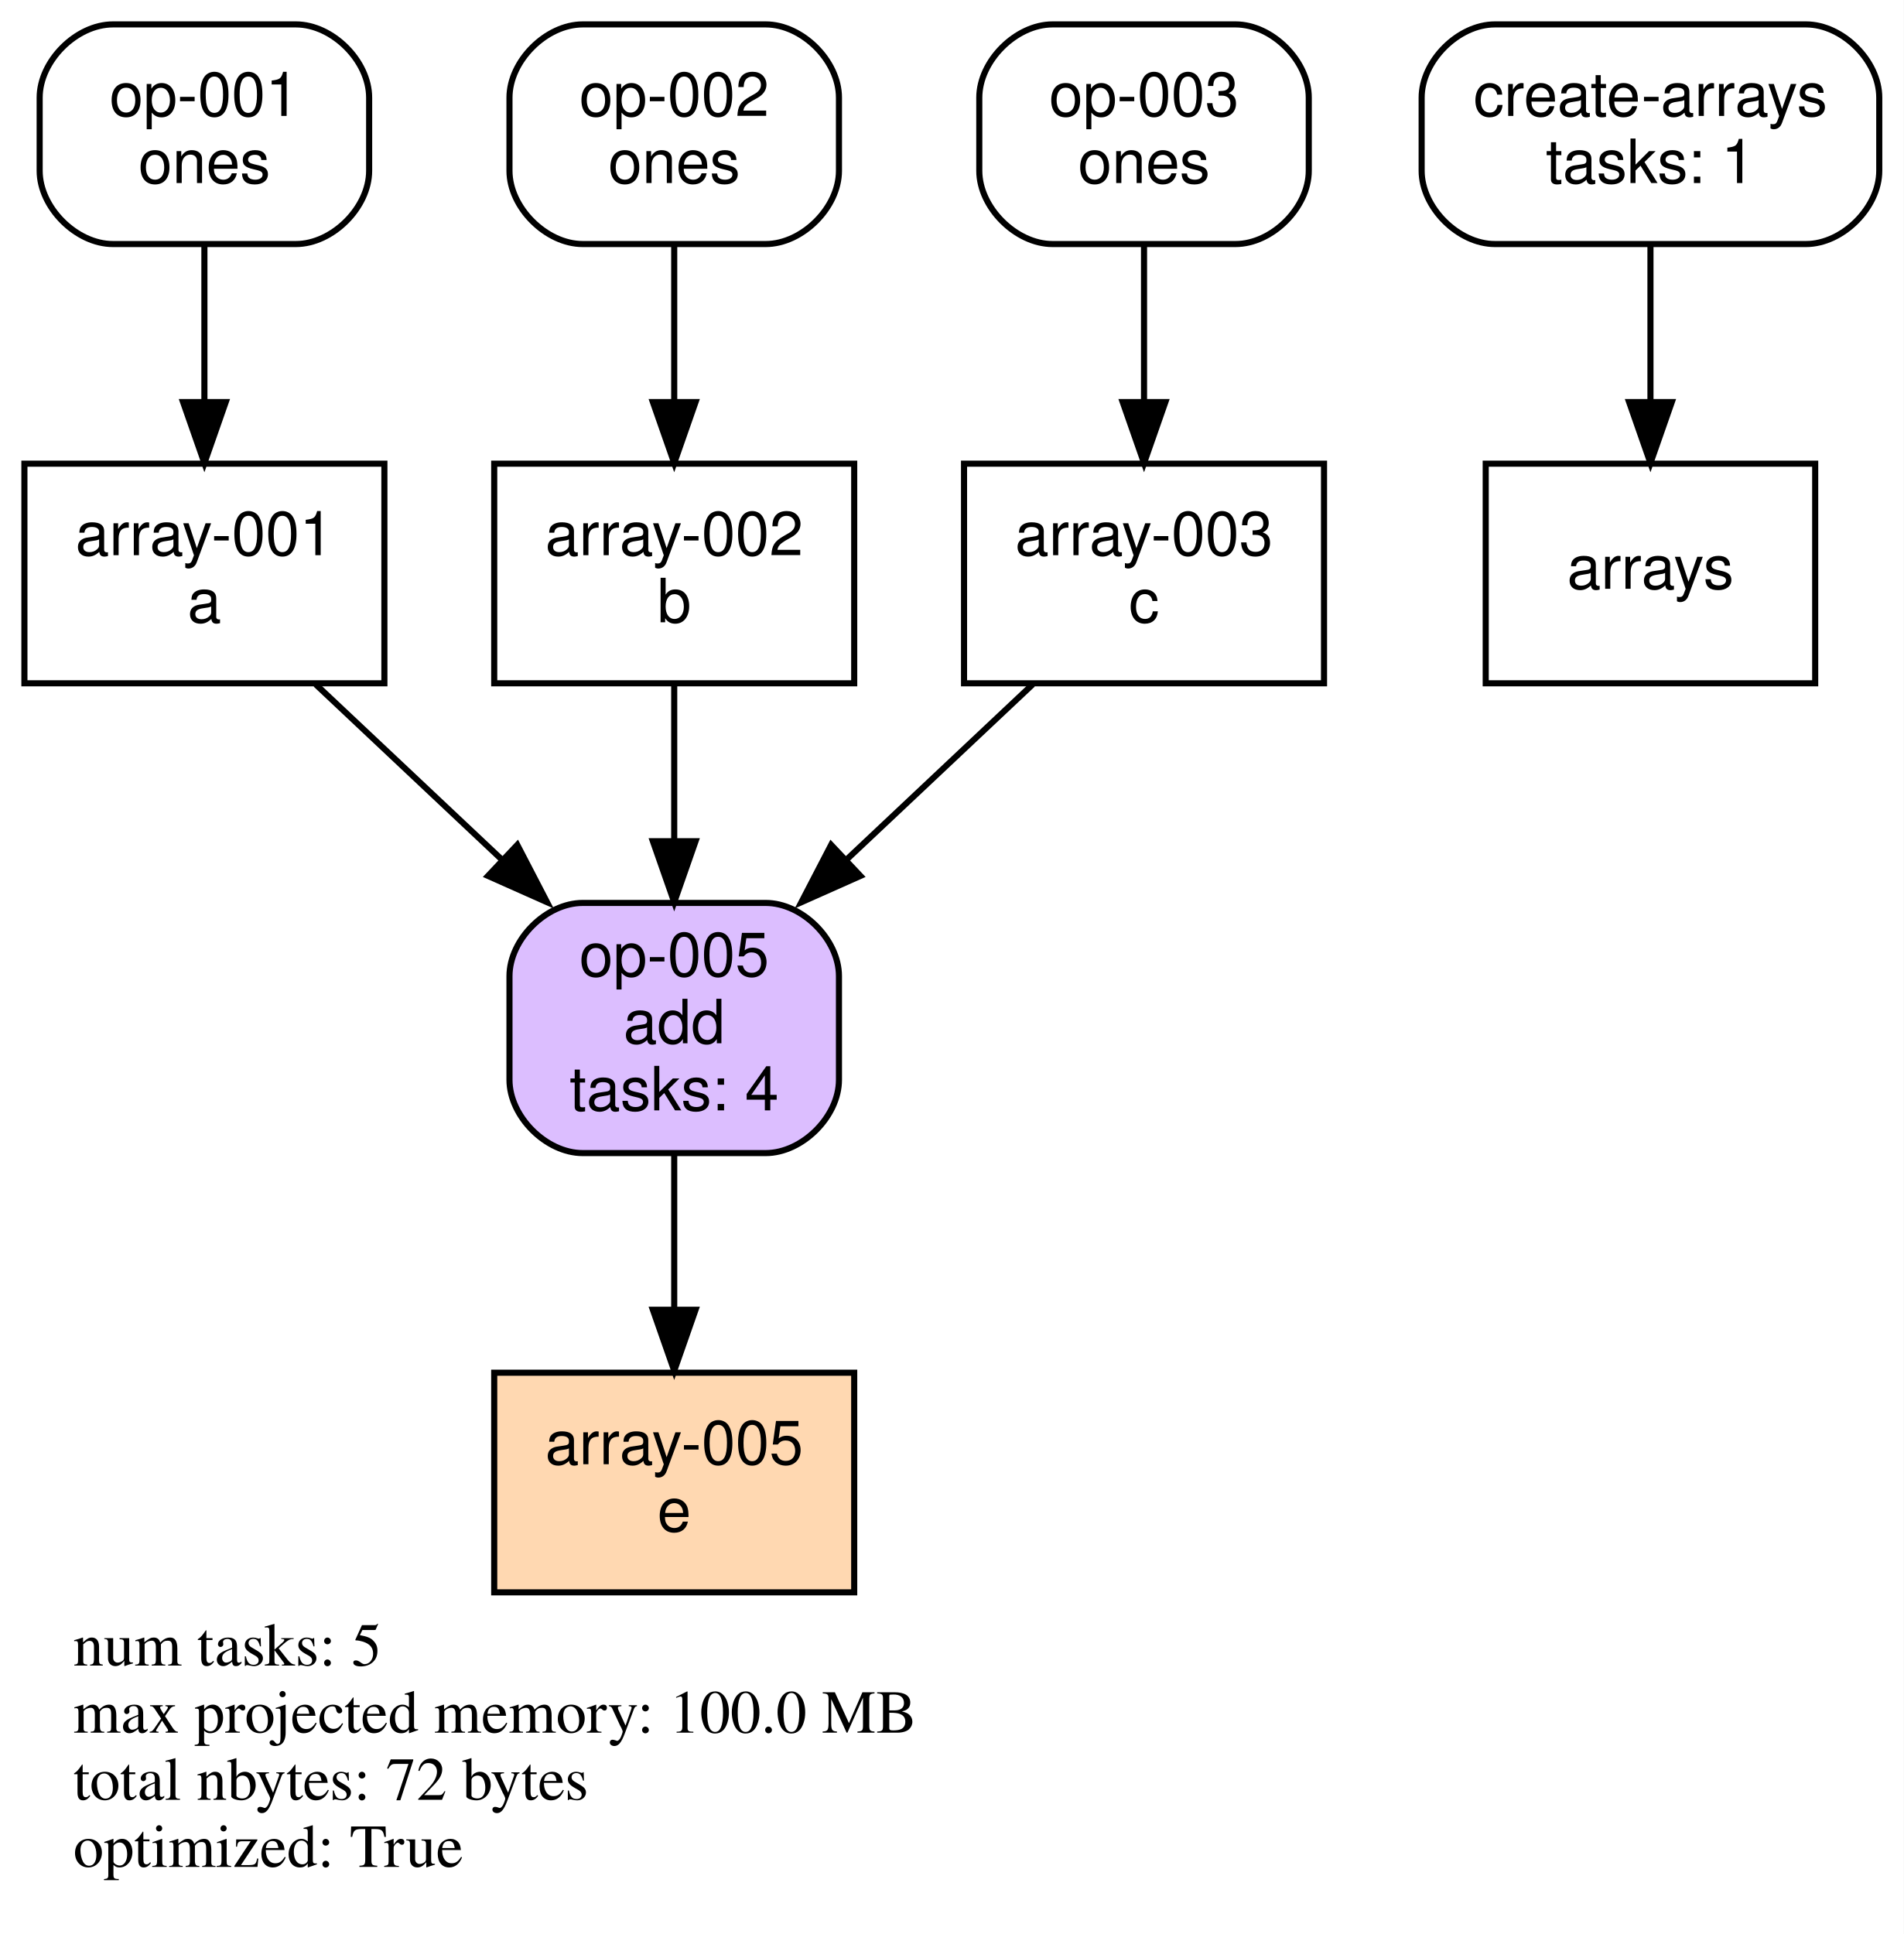
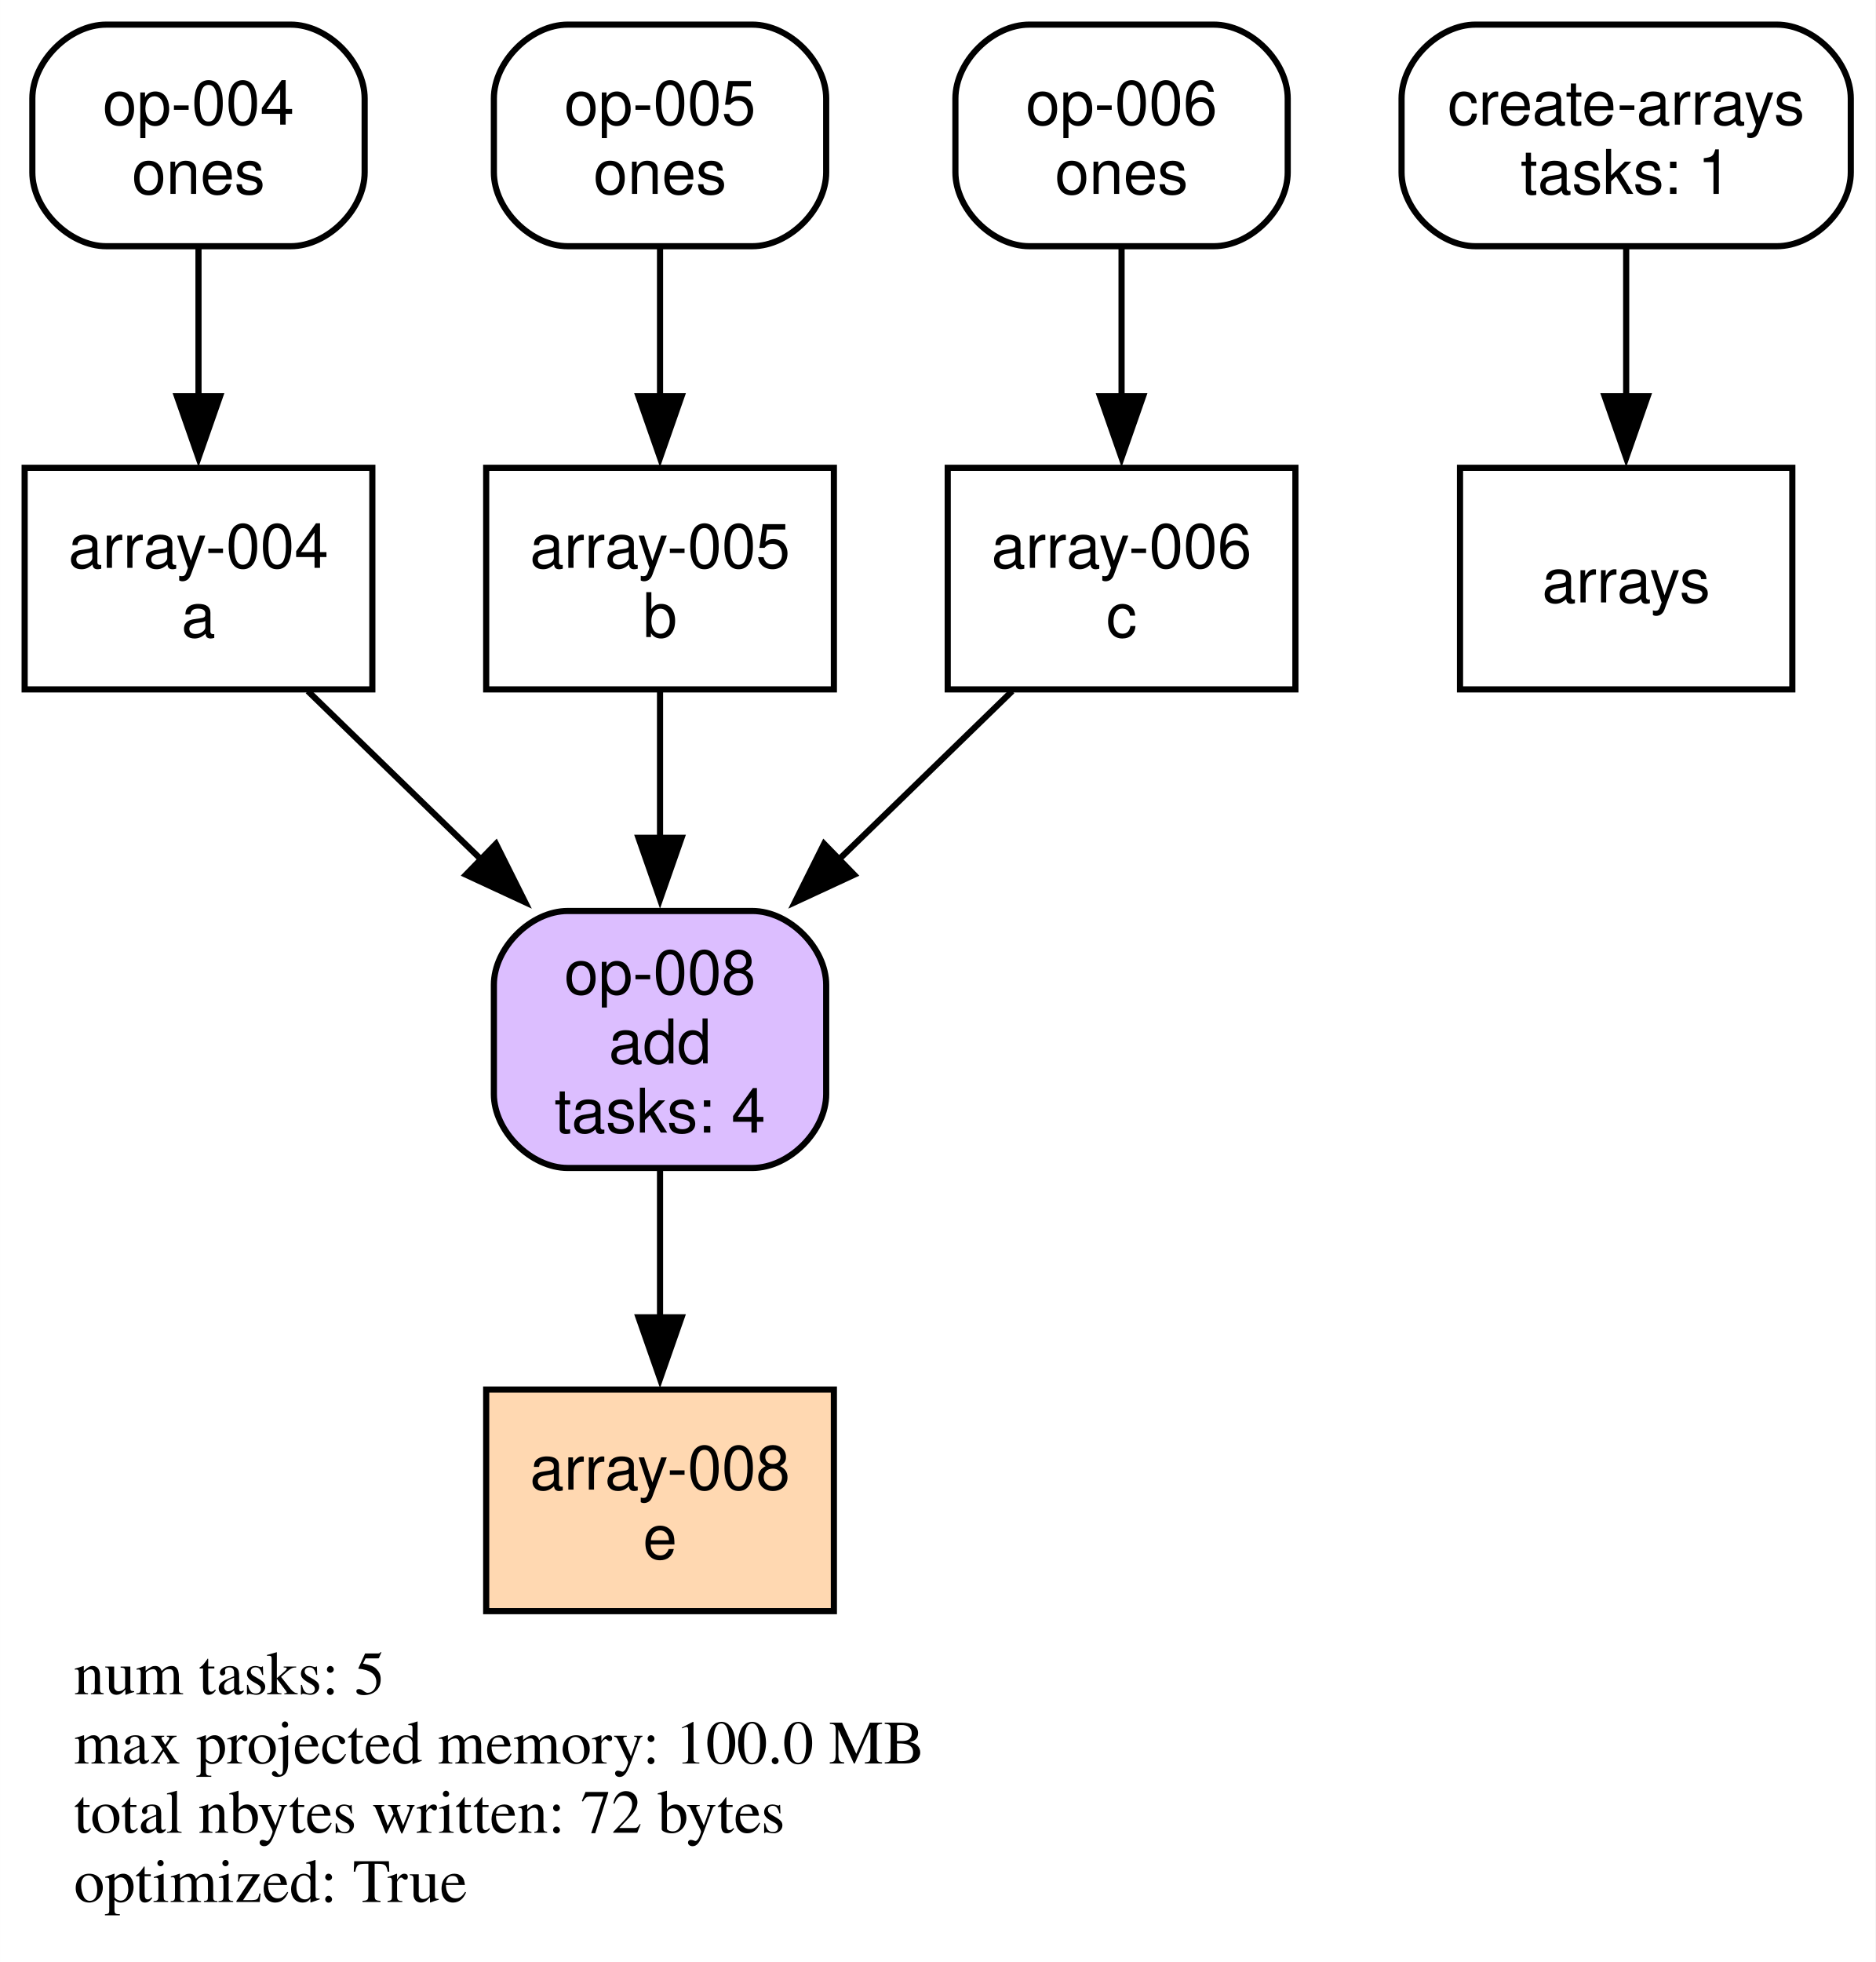
- <svg xmlns="http://www.w3.org/2000/svg" xmlns:xlink="http://www.w3.org/1999/xlink" width="312pt" height="317pt" viewBox="0.00 0.00 312.00 317.00">
-   <g id="graph0" class="graph" transform="scale(1 1) rotate(0) translate(4 313)">
-     <polygon fill="white" stroke="transparent" points="-4,4 -4,-313 308,-313 308,4 -4,4" />
-     <text text-anchor="start" x="8" y="-40" font-family="Times,serif" font-size="10.00">num tasks: 5</text>
-     <text text-anchor="start" x="8" y="-29" font-family="Times,serif" font-size="10.00">max projected memory: 100.0 MB</text>
-     <text text-anchor="start" x="8" y="-18" font-family="Times,serif" font-size="10.00">total nbytes: 72 bytes</text>
-     <text text-anchor="start" x="8" y="-7" font-family="Times,serif" font-size="10.00">optimized: True</text>
+ <svg xmlns="http://www.w3.org/2000/svg" xmlns:xlink="http://www.w3.org/1999/xlink" width="305pt" height="319pt" viewBox="0.00 0.00 304.75 318.75">
+   <g id="graph0" class="graph" transform="scale(1 1) rotate(0) translate(4 314.75)">
+     <polygon fill="white" stroke="none" points="-4,4 -4,-314.75 300.75,-314.75 300.75,4 -4,4" />
+     <text text-anchor="start" x="8" y="-39.5" font-family="Times,serif" font-size="10.00">num tasks: 5</text>
+     <text text-anchor="start" x="8" y="-28.25" font-family="Times,serif" font-size="10.00">max projected memory: 100.0 MB</text>
+     <text text-anchor="start" x="8" y="-17" font-family="Times,serif" font-size="10.00">total nbytes written: 72 bytes</text>
+     <text text-anchor="start" x="8" y="-5.75" font-family="Times,serif" font-size="10.00">optimized: True</text>
    <g id="node1" class="node">
      <g id="a_node1">
-         <a xlink:title="name: op-001&#10;op: full&#10;calls: &lt;module&gt; -&gt; ones -&gt; full&#10;line: 1 in &lt;module&gt;">
-           <path fill="none" stroke="black" d="M44.5,-309C44.5,-309 14.5,-309 14.5,-309 8.5,-309 2.5,-303 2.5,-297 2.5,-297 2.5,-285 2.5,-285 2.5,-279 8.5,-273 14.5,-273 14.5,-273 44.5,-273 44.5,-273 50.5,-273 56.5,-279 56.5,-285 56.5,-285 56.5,-297 56.5,-297 56.5,-303 50.5,-309 44.5,-309" />
-           <text text-anchor="middle" x="29.5" y="-294" font-family="Helvetica,sans-Serif" font-size="10.00">op-001</text>
-           <text text-anchor="middle" x="29.5" y="-283" font-family="Helvetica,sans-Serif" font-size="10.00">ones</text>
+         <a xlink:title="name: op-004&#10;op: full&#10;calls: &lt;module&gt; -&gt; ones -&gt; full&#10;line: 1 in &lt;module&gt;">
+           <path fill="none" stroke="black" d="M43.25,-310.75C43.25,-310.75 13.25,-310.75 13.25,-310.75 7.25,-310.75 1.25,-304.75 1.25,-298.75 1.25,-298.75 1.25,-286.75 1.25,-286.75 1.25,-280.75 7.25,-274.75 13.25,-274.75 13.25,-274.75 43.25,-274.75 43.25,-274.75 49.25,-274.75 55.25,-280.75 55.25,-286.75 55.25,-286.75 55.25,-298.75 55.25,-298.75 55.25,-304.75 49.25,-310.75 43.25,-310.75" />
+           <text text-anchor="middle" x="28.25" y="-294.5" font-family="Helvetica,sans-Serif" font-size="10.00">op-004</text>
+           <text text-anchor="middle" x="28.25" y="-283.25" font-family="Helvetica,sans-Serif" font-size="10.00">ones</text>
        </a>
      </g>
    </g>
    <g id="node2" class="node">
      <g id="a_node2">
-         <a xlink:title="name: array-001&#10;variable: a&#10;shape: (3, 3)&#10;chunks: (2, 2)&#10;dtype: float64&#10;chunk memory: 32 bytes">
-           <polygon fill="none" stroke="black" points="59,-237 0,-237 0,-201 59,-201 59,-237" />
-           <text text-anchor="middle" x="29.5" y="-222" font-family="Helvetica,sans-Serif" font-size="10.00">array-001</text>
-           <text text-anchor="middle" x="29.5" y="-211" font-family="Helvetica,sans-Serif" font-size="10.00">a</text>
+         <a xlink:title="name: array-004&#10;variable: a&#10;shape: (3, 3)&#10;chunks: (2, 2)&#10;dtype: float64&#10;chunk memory: 8 bytes">
+           <polygon fill="none" stroke="black" points="56.5,-238.75 0,-238.75 0,-202.75 56.5,-202.75 56.5,-238.75" />
+           <text text-anchor="middle" x="28.25" y="-222.5" font-family="Helvetica,sans-Serif" font-size="10.00">array-004</text>
+           <text text-anchor="middle" x="28.25" y="-211.25" font-family="Helvetica,sans-Serif" font-size="10.00">a</text>
        </a>
      </g>
    </g>
    <g id="edge1" class="edge">
-       <path fill="none" stroke="black" d="M29.5,-272.7C29.5,-264.98 29.5,-255.71 29.5,-247.11" />
-       <polygon fill="black" stroke="black" points="33,-247.1 29.5,-237.1 26,-247.1 33,-247.1" />
+       <path fill="none" stroke="black" d="M28.25,-274.45C28.25,-267.16 28.25,-258.48 28.25,-250.29" />
+       <polygon fill="black" stroke="black" points="31.75,-250.37 28.25,-240.37 24.75,-250.37 31.75,-250.37" />
    </g>
    <g id="node7" class="node">
      <g id="a_node7">
-         <a xlink:title="name: op-005&#10;op: blockwise&#10;projected memory: 100.0 MB&#10;tasks: 4&#10;num input blocks: (1, 1, 1)&#10;calls: &lt;module&gt; -&gt; add -&gt; elemwise -&gt; blockwise&#10;line: 1 in &lt;module&gt;">
-           <path fill="#dcbeff" stroke="black" d="M121.5,-165C121.5,-165 91.5,-165 91.5,-165 85.5,-165 79.5,-159 79.5,-153 79.5,-153 79.5,-136 79.5,-136 79.5,-130 85.5,-124 91.5,-124 91.5,-124 121.5,-124 121.5,-124 127.5,-124 133.5,-130 133.5,-136 133.5,-136 133.5,-153 133.5,-153 133.5,-159 127.5,-165 121.5,-165" />
-           <text text-anchor="middle" x="106.5" y="-153" font-family="Helvetica,sans-Serif" font-size="10.00">op-005</text>
-           <text text-anchor="middle" x="106.5" y="-142" font-family="Helvetica,sans-Serif" font-size="10.00">add</text>
-           <text text-anchor="middle" x="106.5" y="-131" font-family="Helvetica,sans-Serif" font-size="10.00">tasks: 4</text>
+         <a xlink:title="name: op-008&#10;op: blockwise&#10;projected memory: 100.0 MB&#10;tasks: 4&#10;num input blocks: (1, 1, 1)&#10;calls: &lt;module&gt; -&gt; add -&gt; elemwise -&gt; blockwise&#10;line: 1 in &lt;module&gt;">
+           <path fill="#dcbeff" stroke="black" d="M118.25,-166.75C118.25,-166.75 88.25,-166.75 88.25,-166.75 82.25,-166.75 76.25,-160.75 76.25,-154.75 76.25,-154.75 76.25,-137 76.25,-137 76.25,-131 82.25,-125 88.25,-125 88.25,-125 118.25,-125 118.25,-125 124.25,-125 130.25,-131 130.25,-137 130.25,-137 130.25,-154.75 130.25,-154.75 130.25,-160.75 124.25,-166.75 118.25,-166.75" />
+           <text text-anchor="middle" x="103.25" y="-153.25" font-family="Helvetica,sans-Serif" font-size="10.00">op-008</text>
+           <text text-anchor="middle" x="103.25" y="-142" font-family="Helvetica,sans-Serif" font-size="10.00">add</text>
+           <text text-anchor="middle" x="103.25" y="-130.75" font-family="Helvetica,sans-Serif" font-size="10.00">tasks: 4</text>
        </a>
      </g>
    </g>
    <g id="edge2" class="edge">
-       <path fill="none" stroke="black" d="M47.75,-200.82C56.82,-192.28 67.99,-181.76 78.15,-172.2" />
-       <polygon fill="black" stroke="black" points="80.78,-174.52 85.66,-165.12 75.98,-169.43 80.78,-174.52" />
+       <path fill="none" stroke="black" d="M46.02,-202.48C54.47,-194.28 64.77,-184.26 74.3,-175" />
+       <polygon fill="black" stroke="black" points="76.59,-177.66 81.33,-168.18 71.71,-172.64 76.59,-177.66" />
    </g>
    <g id="node3" class="node">
      <g id="a_node3">
-         <a xlink:title="name: op-002&#10;op: full&#10;calls: &lt;module&gt; -&gt; ones -&gt; full&#10;line: 1 in &lt;module&gt;">
-           <path fill="none" stroke="black" d="M121.5,-309C121.5,-309 91.5,-309 91.5,-309 85.5,-309 79.5,-303 79.5,-297 79.5,-297 79.5,-285 79.5,-285 79.5,-279 85.5,-273 91.5,-273 91.5,-273 121.5,-273 121.5,-273 127.5,-273 133.5,-279 133.5,-285 133.5,-285 133.5,-297 133.5,-297 133.5,-303 127.5,-309 121.5,-309" />
-           <text text-anchor="middle" x="106.5" y="-294" font-family="Helvetica,sans-Serif" font-size="10.00">op-002</text>
-           <text text-anchor="middle" x="106.5" y="-283" font-family="Helvetica,sans-Serif" font-size="10.00">ones</text>
+         <a xlink:title="name: op-005&#10;op: full&#10;calls: &lt;module&gt; -&gt; ones -&gt; full&#10;line: 1 in &lt;module&gt;">
+           <path fill="none" stroke="black" d="M118.25,-310.75C118.25,-310.75 88.25,-310.75 88.25,-310.75 82.25,-310.75 76.25,-304.75 76.25,-298.75 76.25,-298.75 76.25,-286.75 76.25,-286.75 76.25,-280.75 82.25,-274.75 88.25,-274.75 88.25,-274.75 118.25,-274.75 118.25,-274.75 124.25,-274.75 130.25,-280.75 130.25,-286.75 130.25,-286.75 130.25,-298.75 130.25,-298.75 130.25,-304.75 124.25,-310.75 118.25,-310.75" />
+           <text text-anchor="middle" x="103.25" y="-294.5" font-family="Helvetica,sans-Serif" font-size="10.00">op-005</text>
+           <text text-anchor="middle" x="103.25" y="-283.25" font-family="Helvetica,sans-Serif" font-size="10.00">ones</text>
        </a>
      </g>
    </g>
    <g id="node4" class="node">
      <g id="a_node4">
-         <a xlink:title="name: array-002&#10;variable: b&#10;shape: (3, 3)&#10;chunks: (2, 2)&#10;dtype: float64&#10;chunk memory: 32 bytes">
-           <polygon fill="none" stroke="black" points="136,-237 77,-237 77,-201 136,-201 136,-237" />
-           <text text-anchor="middle" x="106.5" y="-222" font-family="Helvetica,sans-Serif" font-size="10.00">array-002</text>
-           <text text-anchor="middle" x="106.5" y="-211" font-family="Helvetica,sans-Serif" font-size="10.00">b</text>
+         <a xlink:title="name: array-005&#10;variable: b&#10;shape: (3, 3)&#10;chunks: (2, 2)&#10;dtype: float64&#10;chunk memory: 8 bytes">
+           <polygon fill="none" stroke="black" points="131.5,-238.75 75,-238.75 75,-202.75 131.5,-202.75 131.5,-238.75" />
+           <text text-anchor="middle" x="103.25" y="-222.5" font-family="Helvetica,sans-Serif" font-size="10.00">array-005</text>
+           <text text-anchor="middle" x="103.25" y="-211.25" font-family="Helvetica,sans-Serif" font-size="10.00">b</text>
        </a>
      </g>
    </g>
    <g id="edge3" class="edge">
-       <path fill="none" stroke="black" d="M106.5,-272.7C106.5,-264.98 106.5,-255.71 106.5,-247.11" />
-       <polygon fill="black" stroke="black" points="110,-247.1 106.5,-237.1 103,-247.1 110,-247.1" />
+       <path fill="none" stroke="black" d="M103.25,-274.45C103.25,-267.16 103.25,-258.48 103.25,-250.29" />
+       <polygon fill="black" stroke="black" points="106.75,-250.37 103.25,-240.37 99.75,-250.37 106.75,-250.37" />
    </g>
    <g id="edge4" class="edge">
-       <path fill="none" stroke="black" d="M106.5,-200.82C106.5,-193.2 106.5,-184 106.5,-175.32" />
-       <polygon fill="black" stroke="black" points="110,-175.12 106.5,-165.12 103,-175.12 110,-175.12" />
+       <path fill="none" stroke="black" d="M103.25,-202.48C103.25,-195.27 103.25,-186.66 103.25,-178.4" />
+       <polygon fill="black" stroke="black" points="106.75,-178.64 103.25,-168.64 99.75,-178.64 106.75,-178.64" />
    </g>
    <g id="node5" class="node">
      <g id="a_node5">
-         <a xlink:title="name: op-003&#10;op: full&#10;calls: &lt;module&gt; -&gt; ones -&gt; full&#10;line: 1 in &lt;module&gt;">
-           <path fill="none" stroke="black" d="M198.5,-309C198.5,-309 168.5,-309 168.5,-309 162.5,-309 156.5,-303 156.5,-297 156.5,-297 156.5,-285 156.5,-285 156.5,-279 162.5,-273 168.5,-273 168.5,-273 198.5,-273 198.5,-273 204.5,-273 210.5,-279 210.5,-285 210.5,-285 210.5,-297 210.5,-297 210.5,-303 204.5,-309 198.5,-309" />
-           <text text-anchor="middle" x="183.5" y="-294" font-family="Helvetica,sans-Serif" font-size="10.00">op-003</text>
-           <text text-anchor="middle" x="183.5" y="-283" font-family="Helvetica,sans-Serif" font-size="10.00">ones</text>
+         <a xlink:title="name: op-006&#10;op: full&#10;calls: &lt;module&gt; -&gt; ones -&gt; full&#10;line: 1 in &lt;module&gt;">
+           <path fill="none" stroke="black" d="M193.25,-310.75C193.25,-310.75 163.25,-310.75 163.25,-310.75 157.25,-310.75 151.25,-304.75 151.25,-298.75 151.25,-298.75 151.25,-286.75 151.25,-286.75 151.25,-280.75 157.25,-274.75 163.25,-274.75 163.25,-274.75 193.25,-274.75 193.25,-274.75 199.25,-274.75 205.25,-280.75 205.25,-286.75 205.25,-286.75 205.25,-298.75 205.25,-298.75 205.25,-304.75 199.25,-310.75 193.25,-310.75" />
+           <text text-anchor="middle" x="178.25" y="-294.5" font-family="Helvetica,sans-Serif" font-size="10.00">op-006</text>
+           <text text-anchor="middle" x="178.25" y="-283.25" font-family="Helvetica,sans-Serif" font-size="10.00">ones</text>
        </a>
      </g>
    </g>
    <g id="node6" class="node">
      <g id="a_node6">
-         <a xlink:title="name: array-003&#10;variable: c&#10;shape: (3, 3)&#10;chunks: (2, 2)&#10;dtype: float64&#10;chunk memory: 32 bytes">
-           <polygon fill="none" stroke="black" points="213,-237 154,-237 154,-201 213,-201 213,-237" />
-           <text text-anchor="middle" x="183.5" y="-222" font-family="Helvetica,sans-Serif" font-size="10.00">array-003</text>
-           <text text-anchor="middle" x="183.5" y="-211" font-family="Helvetica,sans-Serif" font-size="10.00">c</text>
+         <a xlink:title="name: array-006&#10;variable: c&#10;shape: (3, 3)&#10;chunks: (2, 2)&#10;dtype: float64&#10;chunk memory: 8 bytes">
+           <polygon fill="none" stroke="black" points="206.5,-238.75 150,-238.75 150,-202.75 206.5,-202.75 206.5,-238.75" />
+           <text text-anchor="middle" x="178.25" y="-222.5" font-family="Helvetica,sans-Serif" font-size="10.00">array-006</text>
+           <text text-anchor="middle" x="178.25" y="-211.25" font-family="Helvetica,sans-Serif" font-size="10.00">c</text>
        </a>
      </g>
    </g>
    <g id="edge5" class="edge">
-       <path fill="none" stroke="black" d="M183.5,-272.7C183.5,-264.98 183.5,-255.71 183.5,-247.11" />
-       <polygon fill="black" stroke="black" points="187,-247.1 183.5,-237.1 180,-247.1 187,-247.1" />
+       <path fill="none" stroke="black" d="M178.25,-274.45C178.25,-267.16 178.25,-258.48 178.25,-250.29" />
+       <polygon fill="black" stroke="black" points="181.75,-250.37 178.25,-240.37 174.75,-250.37 181.75,-250.37" />
    </g>
    <g id="edge6" class="edge">
-       <path fill="none" stroke="black" d="M165.25,-200.82C156.18,-192.28 145.01,-181.76 134.85,-172.2" />
-       <polygon fill="black" stroke="black" points="137.02,-169.43 127.34,-165.12 132.22,-174.52 137.02,-169.43" />
+       <path fill="none" stroke="black" d="M160.48,-202.48C152.03,-194.28 141.73,-184.26 132.2,-175" />
+       <polygon fill="black" stroke="black" points="134.79,-172.64 125.17,-168.18 129.91,-177.66 134.79,-172.64" />
    </g>
    <g id="node8" class="node">
      <g id="a_node8">
-         <a xlink:title="name: array-005&#10;variable: e&#10;shape: (3, 3)&#10;chunks: (2, 2)&#10;dtype: float64&#10;chunk memory: 32 bytes&#10;nbytes: 72 bytes">
-           <polygon fill="#ffd8b1" stroke="black" points="136,-88 77,-88 77,-52 136,-52 136,-88" />
-           <text text-anchor="middle" x="106.5" y="-73" font-family="Helvetica,sans-Serif" font-size="10.00">array-005</text>
-           <text text-anchor="middle" x="106.5" y="-62" font-family="Helvetica,sans-Serif" font-size="10.00">e</text>
+         <a xlink:title="name: array-008&#10;variable: e&#10;shape: (3, 3)&#10;chunks: (2, 2)&#10;dtype: float64&#10;chunk memory: 32 bytes&#10;nbytes: 72 bytes">
+           <polygon fill="#ffd8b1" stroke="black" points="131.5,-89 75,-89 75,-53 131.5,-53 131.5,-89" />
+           <text text-anchor="middle" x="103.25" y="-72.75" font-family="Helvetica,sans-Serif" font-size="10.00">array-008</text>
+           <text text-anchor="middle" x="103.25" y="-61.5" font-family="Helvetica,sans-Serif" font-size="10.00">e</text>
        </a>
      </g>
    </g>
    <g id="edge7" class="edge">
-       <path fill="none" stroke="black" d="M106.5,-123.69C106.5,-115.91 106.5,-106.84 106.5,-98.45" />
-       <polygon fill="black" stroke="black" points="110,-98.32 106.5,-88.32 103,-98.32 110,-98.32" />
+       <path fill="none" stroke="black" d="M103.25,-124.58C103.25,-117.19 103.25,-108.7 103.25,-100.73" />
+       <polygon fill="black" stroke="black" points="106.75,-100.74 103.25,-90.74 99.75,-100.74 106.75,-100.74" />
    </g>
    <g id="node9" class="node">
      <g id="a_node9">
        <a xlink:title="name: create-arrays&#10;op: create-arrays&#10;projected memory: 100.0 MB&#10;tasks: 1">
-           <path fill="none" stroke="black" d="M292,-309C292,-309 241,-309 241,-309 235,-309 229,-303 229,-297 229,-297 229,-285 229,-285 229,-279 235,-273 241,-273 241,-273 292,-273 292,-273 298,-273 304,-279 304,-285 304,-285 304,-297 304,-297 304,-303 298,-309 292,-309" />
-           <text text-anchor="middle" x="266.5" y="-294" font-family="Helvetica,sans-Serif" font-size="10.00">create-arrays</text>
-           <text text-anchor="middle" x="266.5" y="-283" font-family="Helvetica,sans-Serif" font-size="10.00">tasks: 1</text>
+           <path fill="none" stroke="black" d="M284.75,-310.75C284.75,-310.75 235.75,-310.75 235.75,-310.75 229.75,-310.75 223.75,-304.75 223.75,-298.75 223.75,-298.75 223.75,-286.75 223.75,-286.75 223.75,-280.75 229.75,-274.75 235.75,-274.75 235.75,-274.75 284.75,-274.75 284.75,-274.75 290.75,-274.75 296.75,-280.75 296.75,-286.75 296.75,-286.75 296.75,-298.75 296.75,-298.75 296.75,-304.75 290.75,-310.75 284.75,-310.75" />
+           <text text-anchor="middle" x="260.25" y="-294.5" font-family="Helvetica,sans-Serif" font-size="10.00">create-arrays</text>
+           <text text-anchor="middle" x="260.25" y="-283.25" font-family="Helvetica,sans-Serif" font-size="10.00">tasks: 1</text>
        </a>
      </g>
    </g>
    <g id="node10" class="node">
      <g id="a_node10">
        <a xlink:title="name: arrays" target="None">
-           <polygon fill="none" stroke="black" points="293.5,-237 239.5,-237 239.5,-201 293.5,-201 293.5,-237" />
-           <text text-anchor="middle" x="266.5" y="-216.5" font-family="Helvetica,sans-Serif" font-size="10.00">arrays</text>
+           <polygon fill="none" stroke="black" points="287.25,-238.75 233.25,-238.75 233.25,-202.75 287.25,-202.75 287.25,-238.75" />
+           <text text-anchor="middle" x="260.25" y="-216.88" font-family="Helvetica,sans-Serif" font-size="10.00">arrays</text>
        </a>
      </g>
    </g>
    <g id="edge8" class="edge">
-       <path fill="none" stroke="black" d="M266.5,-272.7C266.5,-264.98 266.5,-255.71 266.5,-247.11" />
-       <polygon fill="black" stroke="black" points="270,-247.1 266.5,-237.1 263,-247.1 270,-247.1" />
+       <path fill="none" stroke="black" d="M260.25,-274.45C260.25,-267.16 260.25,-258.48 260.25,-250.29" />
+       <polygon fill="black" stroke="black" points="263.75,-250.37 260.25,-240.37 256.75,-250.37 263.75,-250.37" />
    </g>
  </g>
</svg>
